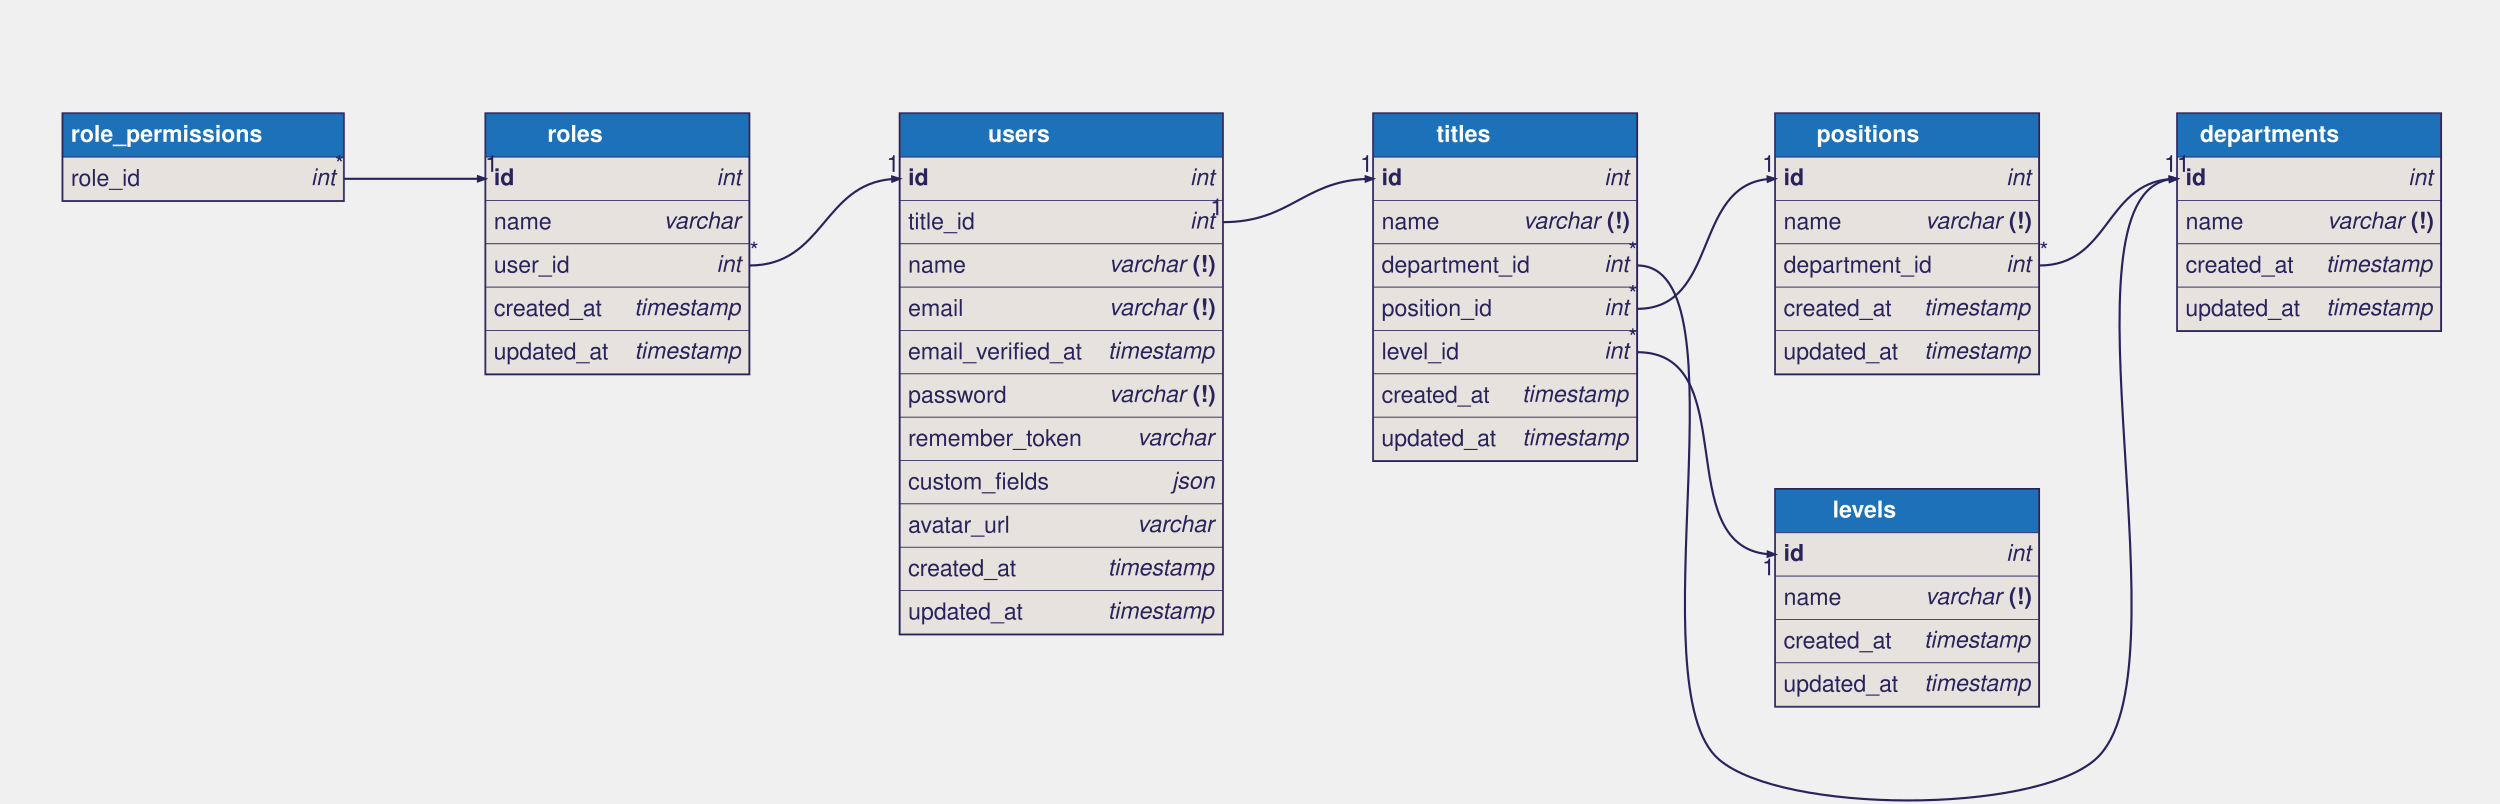
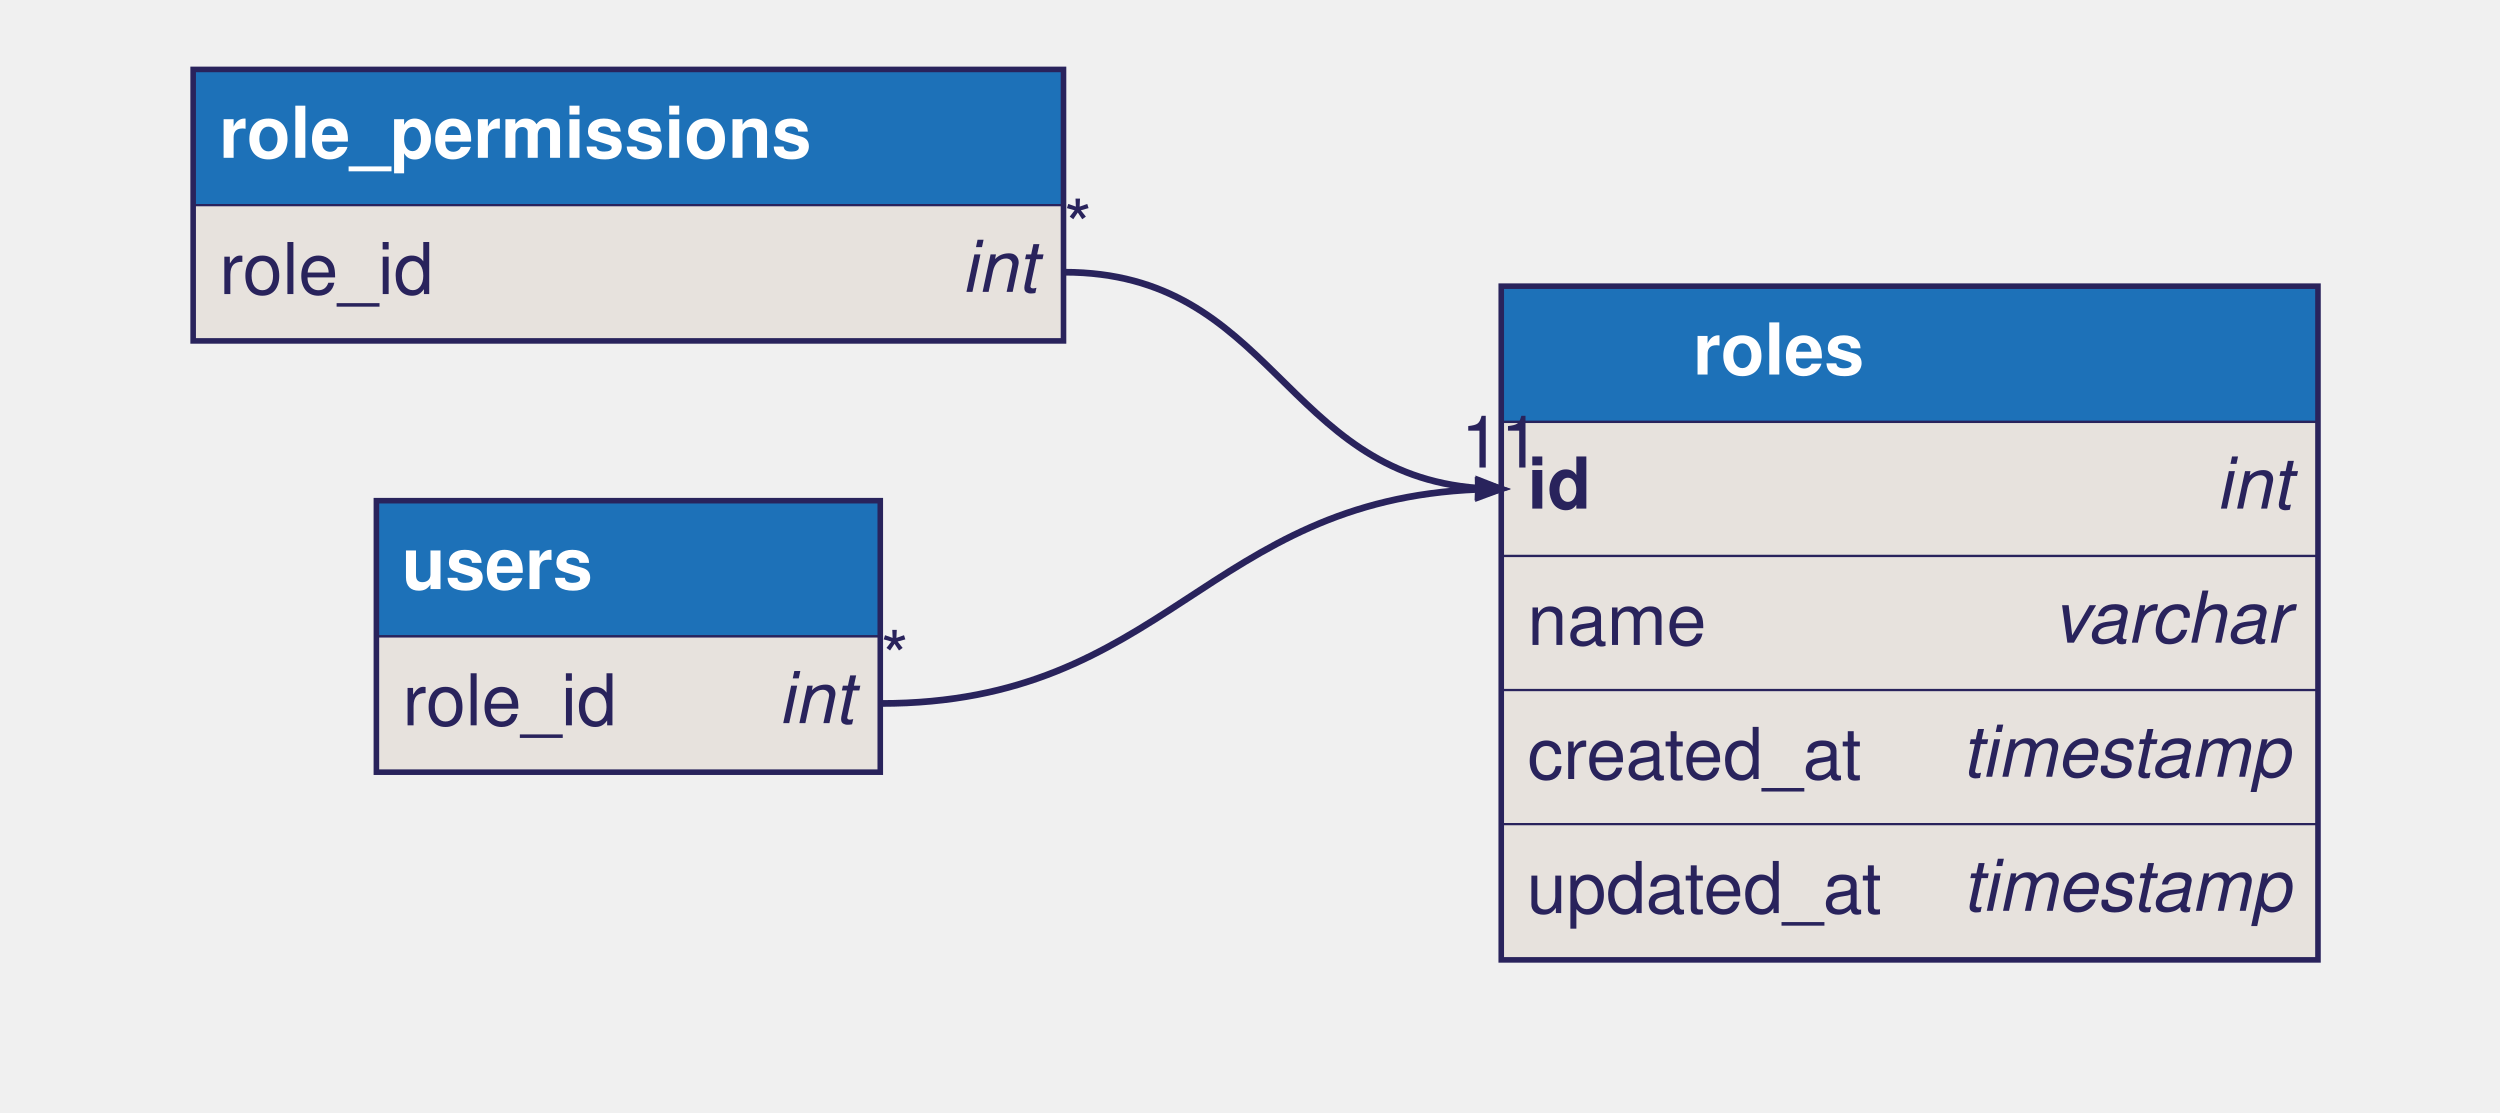
- <svg xmlns="http://www.w3.org/2000/svg" width="3460pt" height="1112pt" viewBox="0.00 0.00 3460.49 1111.89">
-   <g id="graph0" class="graph" transform="scale(1 1) rotate(0) translate(4 1107.89)">
-     <g id="levels" class="node">
-       <ellipse fill="none" stroke="black" stroke-width="0" cx="2635.84" cy="-280.53" rx="260.43" ry="214.92" />
-       <polygon fill="#1d71b8" stroke="transparent" points="2453.84,-370.53 2453.84,-430.53 2817.84,-430.53 2817.84,-370.53 2453.84,-370.53" />
-       <polygon fill="none" stroke="#29235c" points="2453.84,-370.53 2453.84,-430.53 2817.84,-430.53 2817.84,-370.53 2453.84,-370.53" />
-       <text text-anchor="start" x="2532.71" y="-391.73" font-family="Helvetica,sans-Serif" font-weight="bold" font-size="32.00" fill="#ffffff">       levels       </text>
-       <polygon fill="#e7e2dd" stroke="transparent" points="2453.84,-310.53 2453.84,-370.53 2817.84,-370.53 2817.84,-310.53 2453.84,-310.53" />
-       <polygon fill="none" stroke="#29235c" points="2453.84,-310.53 2453.84,-370.53 2817.84,-370.53 2817.84,-310.53 2453.84,-310.53" />
-       <text text-anchor="start" x="2464.84" y="-331.73" font-family="Helvetica,sans-Serif" font-weight="bold" font-size="32.00" fill="#29235c">id</text>
-       <text text-anchor="start" x="2489.73" y="-331.73" font-family="Helvetica,sans-Serif" font-size="32.00" fill="#29235c">    </text>
-       <text text-anchor="start" x="2773.06" y="-331.73" font-family="Helvetica,sans-Serif" font-style="italic" font-size="32.00" fill="#29235c">int</text>
-       <polygon fill="#e7e2dd" stroke="transparent" points="2453.84,-250.53 2453.84,-310.53 2817.84,-310.53 2817.84,-250.53 2453.84,-250.53" />
-       <polygon fill="none" stroke="#29235c" points="2453.84,-250.53 2453.84,-310.53 2817.84,-310.53 2817.84,-250.53 2453.84,-250.53" />
-       <text text-anchor="start" x="2464.84" y="-270.73" font-family="Helvetica,sans-Serif" font-size="32.00" fill="#29235c">name    </text>
-       <text text-anchor="start" x="2661.08" y="-271.73" font-family="Helvetica,sans-Serif" font-style="italic" font-size="32.00" fill="#29235c">varchar</text>
-       <text text-anchor="start" x="2767.75" y="-271.73" font-family="Helvetica,sans-Serif" font-size="32.00" fill="#29235c"> </text>
-       <text text-anchor="start" x="2776.65" y="-271.73" font-family="Helvetica,sans-Serif" font-weight="bold" font-size="32.00" fill="#29235c">(!)</text>
-       <polygon fill="#e7e2dd" stroke="transparent" points="2453.84,-190.53 2453.84,-250.53 2817.84,-250.53 2817.84,-190.53 2453.84,-190.53" />
-       <polygon fill="none" stroke="#29235c" points="2453.84,-190.53 2453.84,-250.53 2817.84,-250.53 2817.84,-190.53 2453.84,-190.53" />
-       <text text-anchor="start" x="2464.84" y="-210.73" font-family="Helvetica,sans-Serif" font-size="32.00" fill="#29235c">created_at    </text>
-       <text text-anchor="start" x="2659.29" y="-211.73" font-family="Helvetica,sans-Serif" font-style="italic" font-size="32.00" fill="#29235c">timestamp</text>
-       <polygon fill="#e7e2dd" stroke="transparent" points="2453.84,-130.53 2453.84,-190.53 2817.84,-190.53 2817.84,-130.53 2453.84,-130.53" />
-       <polygon fill="none" stroke="#29235c" points="2453.84,-130.53 2453.84,-190.53 2817.84,-190.53 2817.84,-130.53 2453.84,-130.53" />
-       <text text-anchor="start" x="2464.51" y="-150.73" font-family="Helvetica,sans-Serif" font-size="32.00" fill="#29235c">updated_at    </text>
-       <text text-anchor="start" x="2659.57" y="-151.73" font-family="Helvetica,sans-Serif" font-style="italic" font-size="32.00" fill="#29235c">timestamp</text>
-       <polygon fill="none" stroke="#29235c" stroke-width="2" points="2452.84,-129.53 2452.84,-431.53 2818.84,-431.53 2818.84,-129.53 2452.84,-129.53" />
+ <svg xmlns="http://www.w3.org/2000/svg" width="1119pt" height="498pt" viewBox="0.00 0.00 1118.80 497.64">
+   <g id="graph0" class="graph" transform="scale(1 1) rotate(0) translate(4 493.64)">
+     <g id="roles" class="node">
+       <ellipse fill="none" stroke="black" stroke-width="0" cx="850.59" cy="-214.96" rx="260.43" ry="214.92" />
+       <polygon fill="#1d71b8" stroke="transparent" points="668.59,-304.96 668.59,-364.96 1032.59,-364.96 1032.59,-304.96 668.59,-304.96" />
+       <polygon fill="none" stroke="#29235c" points="668.59,-304.96 668.59,-364.96 1032.59,-364.96 1032.59,-304.96 668.59,-304.96" />
+       <text text-anchor="start" x="753.67" y="-326.16" font-family="Helvetica,sans-Serif" font-weight="bold" font-size="32.00" fill="#ffffff">       roles       </text>
+       <polygon fill="#e7e2dd" stroke="transparent" points="668.59,-244.96 668.59,-304.96 1032.59,-304.96 1032.59,-244.96 668.59,-244.96" />
+       <polygon fill="none" stroke="#29235c" points="668.59,-244.96 668.59,-304.96 1032.59,-304.96 1032.59,-244.96 668.59,-244.96" />
+       <text text-anchor="start" x="679.59" y="-266.16" font-family="Helvetica,sans-Serif" font-weight="bold" font-size="32.00" fill="#29235c">id</text>
+       <text text-anchor="start" x="704.48" y="-266.16" font-family="Helvetica,sans-Serif" font-size="32.00" fill="#29235c">    </text>
+       <text text-anchor="start" x="987.8" y="-266.16" font-family="Helvetica,sans-Serif" font-style="italic" font-size="32.00" fill="#29235c">int</text>
+       <polygon fill="#e7e2dd" stroke="transparent" points="668.59,-184.96 668.59,-244.96 1032.59,-244.96 1032.59,-184.96 668.59,-184.96" />
+       <polygon fill="none" stroke="#29235c" points="668.59,-184.96 668.59,-244.96 1032.59,-244.96 1032.59,-184.96 668.59,-184.96" />
+       <text text-anchor="start" x="679.59" y="-205.16" font-family="Helvetica,sans-Serif" font-size="32.00" fill="#29235c">name    </text>
+       <text text-anchor="start" x="914.92" y="-206.16" font-family="Helvetica,sans-Serif" font-style="italic" font-size="32.00" fill="#29235c">varchar</text>
+       <polygon fill="#e7e2dd" stroke="transparent" points="668.59,-124.96 668.59,-184.96 1032.59,-184.96 1032.59,-124.96 668.59,-124.96" />
+       <polygon fill="none" stroke="#29235c" points="668.59,-124.96 668.59,-184.96 1032.59,-184.96 1032.59,-124.96 668.59,-124.96" />
+       <text text-anchor="start" x="679.59" y="-145.16" font-family="Helvetica,sans-Serif" font-size="32.00" fill="#29235c">created_at    </text>
+       <text text-anchor="start" x="874.03" y="-146.16" font-family="Helvetica,sans-Serif" font-style="italic" font-size="32.00" fill="#29235c">timestamp</text>
+       <polygon fill="#e7e2dd" stroke="transparent" points="668.59,-64.96 668.59,-124.96 1032.59,-124.96 1032.59,-64.96 668.59,-64.96" />
+       <polygon fill="none" stroke="#29235c" points="668.59,-64.96 668.59,-124.96 1032.59,-124.96 1032.59,-64.96 668.59,-64.96" />
+       <text text-anchor="start" x="679.25" y="-85.16" font-family="Helvetica,sans-Serif" font-size="32.00" fill="#29235c">updated_at    </text>
+       <text text-anchor="start" x="874.31" y="-86.16" font-family="Helvetica,sans-Serif" font-style="italic" font-size="32.00" fill="#29235c">timestamp</text>
+       <polygon fill="none" stroke="#29235c" stroke-width="2" points="667.59,-63.96 667.59,-365.96 1033.59,-365.96 1033.59,-63.96 667.59,-63.96" />
    </g>
-     <g id="positions" class="node">
-       <ellipse fill="none" stroke="black" stroke-width="0" cx="2635.84" cy="-770.53" rx="260.43" ry="257.27" />
-       <polygon fill="#1d71b8" stroke="transparent" points="2453.84,-890.53 2453.84,-950.53 2817.84,-950.53 2817.84,-890.53 2453.84,-890.53" />
-       <polygon fill="none" stroke="#29235c" points="2453.84,-890.53 2453.84,-950.53 2817.84,-950.53 2817.84,-890.53 2453.84,-890.53" />
-       <text text-anchor="start" x="2510.47" y="-911.73" font-family="Helvetica,sans-Serif" font-weight="bold" font-size="32.00" fill="#ffffff">       positions       </text>
-       <polygon fill="#e7e2dd" stroke="transparent" points="2453.84,-830.53 2453.84,-890.53 2817.84,-890.53 2817.84,-830.53 2453.84,-830.53" />
-       <polygon fill="none" stroke="#29235c" points="2453.84,-830.53 2453.84,-890.53 2817.84,-890.53 2817.84,-830.53 2453.84,-830.53" />
-       <text text-anchor="start" x="2464.84" y="-851.73" font-family="Helvetica,sans-Serif" font-weight="bold" font-size="32.00" fill="#29235c">id</text>
-       <text text-anchor="start" x="2489.73" y="-851.73" font-family="Helvetica,sans-Serif" font-size="32.00" fill="#29235c">    </text>
-       <text text-anchor="start" x="2773.06" y="-851.73" font-family="Helvetica,sans-Serif" font-style="italic" font-size="32.00" fill="#29235c">int</text>
-       <polygon fill="#e7e2dd" stroke="transparent" points="2453.84,-770.53 2453.84,-830.53 2817.84,-830.53 2817.84,-770.53 2453.84,-770.53" />
-       <polygon fill="none" stroke="#29235c" points="2453.84,-770.53 2453.84,-830.53 2817.84,-830.53 2817.84,-770.53 2453.84,-770.53" />
-       <text text-anchor="start" x="2464.84" y="-790.73" font-family="Helvetica,sans-Serif" font-size="32.00" fill="#29235c">name    </text>
-       <text text-anchor="start" x="2661.08" y="-791.73" font-family="Helvetica,sans-Serif" font-style="italic" font-size="32.00" fill="#29235c">varchar</text>
-       <text text-anchor="start" x="2767.75" y="-791.73" font-family="Helvetica,sans-Serif" font-size="32.00" fill="#29235c"> </text>
-       <text text-anchor="start" x="2776.65" y="-791.73" font-family="Helvetica,sans-Serif" font-weight="bold" font-size="32.00" fill="#29235c">(!)</text>
-       <polygon fill="#e7e2dd" stroke="transparent" points="2453.84,-710.53 2453.84,-770.53 2817.84,-770.53 2817.84,-710.53 2453.84,-710.53" />
-       <polygon fill="none" stroke="#29235c" points="2453.84,-710.53 2453.84,-770.53 2817.84,-770.53 2817.84,-710.53 2453.84,-710.53" />
-       <text text-anchor="start" x="2464.84" y="-730.73" font-family="Helvetica,sans-Serif" font-size="32.00" fill="#29235c">department_id    </text>
-       <text text-anchor="start" x="2773.06" y="-731.73" font-family="Helvetica,sans-Serif" font-style="italic" font-size="32.00" fill="#29235c">int</text>
-       <polygon fill="#e7e2dd" stroke="transparent" points="2453.84,-650.53 2453.84,-710.53 2817.84,-710.53 2817.84,-650.53 2453.84,-650.53" />
-       <polygon fill="none" stroke="#29235c" points="2453.84,-650.53 2453.84,-710.53 2817.84,-710.53 2817.84,-650.53 2453.84,-650.53" />
-       <text text-anchor="start" x="2464.84" y="-670.73" font-family="Helvetica,sans-Serif" font-size="32.00" fill="#29235c">created_at    </text>
-       <text text-anchor="start" x="2659.29" y="-671.73" font-family="Helvetica,sans-Serif" font-style="italic" font-size="32.00" fill="#29235c">timestamp</text>
-       <polygon fill="#e7e2dd" stroke="transparent" points="2453.84,-590.53 2453.84,-650.53 2817.84,-650.53 2817.84,-590.53 2453.84,-590.53" />
-       <polygon fill="none" stroke="#29235c" points="2453.84,-590.53 2453.84,-650.53 2817.84,-650.53 2817.84,-590.53 2453.84,-590.53" />
-       <text text-anchor="start" x="2464.51" y="-610.73" font-family="Helvetica,sans-Serif" font-size="32.00" fill="#29235c">updated_at    </text>
-       <text text-anchor="start" x="2659.57" y="-611.73" font-family="Helvetica,sans-Serif" font-style="italic" font-size="32.00" fill="#29235c">timestamp</text>
-       <polygon fill="none" stroke="#29235c" stroke-width="2" points="2452.84,-589.53 2452.84,-951.53 2818.84,-951.53 2818.84,-589.53 2452.84,-589.53" />
-     </g>
-     <g id="departments" class="node">
-       <ellipse fill="none" stroke="black" stroke-width="0" cx="3192.27" cy="-800.53" rx="260.43" ry="214.92" />
-       <polygon fill="#1d71b8" stroke="transparent" points="3010.27,-890.53 3010.27,-950.53 3374.27,-950.53 3374.27,-890.53 3010.27,-890.53" />
-       <polygon fill="none" stroke="#29235c" points="3010.27,-890.53 3010.27,-950.53 3374.27,-950.53 3374.27,-890.53 3010.27,-890.53" />
-       <text text-anchor="start" x="3041.11" y="-911.73" font-family="Helvetica,sans-Serif" font-weight="bold" font-size="32.00" fill="#ffffff">       departments       </text>
-       <polygon fill="#e7e2dd" stroke="transparent" points="3010.27,-830.53 3010.27,-890.53 3374.27,-890.53 3374.27,-830.53 3010.27,-830.53" />
-       <polygon fill="none" stroke="#29235c" points="3010.27,-830.53 3010.27,-890.53 3374.27,-890.53 3374.27,-830.53 3010.27,-830.53" />
-       <text text-anchor="start" x="3021.27" y="-851.73" font-family="Helvetica,sans-Serif" font-weight="bold" font-size="32.00" fill="#29235c">id</text>
-       <text text-anchor="start" x="3046.16" y="-851.73" font-family="Helvetica,sans-Serif" font-size="32.00" fill="#29235c">    </text>
-       <text text-anchor="start" x="3329.49" y="-851.73" font-family="Helvetica,sans-Serif" font-style="italic" font-size="32.00" fill="#29235c">int</text>
-       <polygon fill="#e7e2dd" stroke="transparent" points="3010.27,-770.53 3010.27,-830.53 3374.27,-830.53 3374.27,-770.53 3010.27,-770.53" />
-       <polygon fill="none" stroke="#29235c" points="3010.27,-770.53 3010.27,-830.53 3374.27,-830.53 3374.27,-770.53 3010.27,-770.53" />
-       <text text-anchor="start" x="3021.27" y="-790.73" font-family="Helvetica,sans-Serif" font-size="32.00" fill="#29235c">name    </text>
-       <text text-anchor="start" x="3217.51" y="-791.73" font-family="Helvetica,sans-Serif" font-style="italic" font-size="32.00" fill="#29235c">varchar</text>
-       <text text-anchor="start" x="3324.18" y="-791.73" font-family="Helvetica,sans-Serif" font-size="32.00" fill="#29235c"> </text>
-       <text text-anchor="start" x="3333.08" y="-791.73" font-family="Helvetica,sans-Serif" font-weight="bold" font-size="32.00" fill="#29235c">(!)</text>
-       <polygon fill="#e7e2dd" stroke="transparent" points="3010.27,-710.53 3010.27,-770.53 3374.27,-770.53 3374.27,-710.53 3010.27,-710.53" />
-       <polygon fill="none" stroke="#29235c" points="3010.27,-710.53 3010.27,-770.53 3374.27,-770.53 3374.27,-710.53 3010.27,-710.53" />
-       <text text-anchor="start" x="3021.27" y="-730.73" font-family="Helvetica,sans-Serif" font-size="32.00" fill="#29235c">created_at    </text>
-       <text text-anchor="start" x="3215.72" y="-731.73" font-family="Helvetica,sans-Serif" font-style="italic" font-size="32.00" fill="#29235c">timestamp</text>
-       <polygon fill="#e7e2dd" stroke="transparent" points="3010.27,-650.53 3010.27,-710.53 3374.27,-710.53 3374.27,-650.53 3010.27,-650.53" />
-       <polygon fill="none" stroke="#29235c" points="3010.27,-650.53 3010.27,-710.53 3374.27,-710.53 3374.27,-650.53 3010.27,-650.53" />
-       <text text-anchor="start" x="3020.94" y="-670.73" font-family="Helvetica,sans-Serif" font-size="32.00" fill="#29235c">updated_at    </text>
-       <text text-anchor="start" x="3216" y="-671.73" font-family="Helvetica,sans-Serif" font-style="italic" font-size="32.00" fill="#29235c">timestamp</text>
-       <polygon fill="none" stroke="#29235c" stroke-width="2" points="3009.27,-649.53 3009.27,-951.53 3375.27,-951.53 3375.27,-649.53 3009.27,-649.53" />
+     <g id="role_permissions" class="node">
+       <ellipse fill="none" stroke="black" stroke-width="0" cx="277.19" cy="-401.96" rx="277.37" ry="87.86" />
+       <polygon fill="#1d71b8" stroke="transparent" points="83.19,-401.96 83.19,-461.96 471.19,-461.96 471.19,-401.96 83.19,-401.96" />
+       <polygon fill="none" stroke="#29235c" points="83.19,-401.96 83.19,-461.96 471.19,-461.96 471.19,-401.96 83.19,-401.96" />
+       <text text-anchor="start" x="94.05" y="-423.16" font-family="Helvetica,sans-Serif" font-weight="bold" font-size="32.00" fill="#ffffff">       role_permissions       </text>
+       <polygon fill="#e7e2dd" stroke="transparent" points="83.19,-341.96 83.19,-401.96 471.19,-401.96 471.19,-341.96 83.19,-341.96" />
+       <polygon fill="none" stroke="#29235c" points="83.19,-341.96 83.19,-401.96 471.19,-401.96 471.19,-341.96 83.19,-341.96" />
+       <text text-anchor="start" x="94.19" y="-362.16" font-family="Helvetica,sans-Serif" font-size="32.00" fill="#29235c">role_id    </text>
+       <text text-anchor="start" x="426.4" y="-363.16" font-family="Helvetica,sans-Serif" font-style="italic" font-size="32.00" fill="#29235c">int</text>
+       <polygon fill="none" stroke="#29235c" stroke-width="2" points="82.19,-340.96 82.19,-462.96 472.19,-462.96 472.19,-340.96 82.19,-340.96" />
    </g>
    <g id="edge2" class="edge">
-       <path fill="none" stroke="#29235c" stroke-width="3" d="M2818.84,-740.53C2915.37,-740.53 2909.78,-852.24 2999.12,-860.1" />
-       <polygon fill="#29235c" stroke="#29235c" stroke-width="3" points="2999.13,-863.6 3009.27,-860.53 2999.43,-856.61 2999.13,-863.6" />
-       <text text-anchor="middle" x="3000.38" y="-870.13" font-family="Helvetica,sans-Serif" font-size="32.00" fill="#29235c">1</text>
-       <text text-anchor="middle" x="2825.07" y="-750.13" font-family="Helvetica,sans-Serif" font-size="32.00" fill="#29235c">*</text>
+       <path fill="none" stroke="#29235c" stroke-width="3" d="M472.19,-371.96C565.64,-371.96 570.4,-281.84 657.44,-275.33" />
+       <polygon fill="#29235c" stroke="#29235c" stroke-width="3" points="657.72,-278.82 667.59,-274.96 657.47,-271.83 657.72,-278.82" />
+       <text text-anchor="middle" x="658.69" y="-284.56" font-family="Helvetica,sans-Serif" font-size="32.00" fill="#29235c">1</text>
+       <text text-anchor="middle" x="478.41" y="-381.56" font-family="Helvetica,sans-Serif" font-size="32.00" fill="#29235c">*</text>
    </g>
-     <g id="titles" class="node">
-       <ellipse fill="none" stroke="black" stroke-width="0" cx="2079.41" cy="-710.53" rx="260.43" ry="342.48" />
-       <polygon fill="#1d71b8" stroke="transparent" points="1897.41,-890.53 1897.41,-950.53 2261.41,-950.53 2261.41,-890.53 1897.41,-890.53" />
-       <polygon fill="none" stroke="#29235c" points="1897.41,-890.53 1897.41,-950.53 2261.41,-950.53 2261.41,-890.53 1897.41,-890.53" />
-       <text text-anchor="start" x="1984.28" y="-911.73" font-family="Helvetica,sans-Serif" font-weight="bold" font-size="32.00" fill="#ffffff">       titles       </text>
-       <polygon fill="#e7e2dd" stroke="transparent" points="1897.41,-830.53 1897.41,-890.53 2261.41,-890.53 2261.41,-830.53 1897.41,-830.53" />
-       <polygon fill="none" stroke="#29235c" points="1897.41,-830.53 1897.41,-890.53 2261.41,-890.53 2261.41,-830.53 1897.41,-830.53" />
-       <text text-anchor="start" x="1908.41" y="-851.73" font-family="Helvetica,sans-Serif" font-weight="bold" font-size="32.00" fill="#29235c">id</text>
-       <text text-anchor="start" x="1933.3" y="-851.73" font-family="Helvetica,sans-Serif" font-size="32.00" fill="#29235c">    </text>
-       <text text-anchor="start" x="2216.63" y="-851.73" font-family="Helvetica,sans-Serif" font-style="italic" font-size="32.00" fill="#29235c">int</text>
-       <polygon fill="#e7e2dd" stroke="transparent" points="1897.41,-770.53 1897.41,-830.53 2261.41,-830.53 2261.41,-770.53 1897.41,-770.53" />
-       <polygon fill="none" stroke="#29235c" points="1897.41,-770.53 1897.41,-830.53 2261.41,-830.53 2261.41,-770.53 1897.41,-770.53" />
-       <text text-anchor="start" x="1908.41" y="-790.73" font-family="Helvetica,sans-Serif" font-size="32.00" fill="#29235c">name    </text>
-       <text text-anchor="start" x="2104.65" y="-791.73" font-family="Helvetica,sans-Serif" font-style="italic" font-size="32.00" fill="#29235c">varchar</text>
-       <text text-anchor="start" x="2211.32" y="-791.73" font-family="Helvetica,sans-Serif" font-size="32.00" fill="#29235c"> </text>
-       <text text-anchor="start" x="2220.22" y="-791.73" font-family="Helvetica,sans-Serif" font-weight="bold" font-size="32.00" fill="#29235c">(!)</text>
-       <polygon fill="#e7e2dd" stroke="transparent" points="1897.41,-710.53 1897.41,-770.53 2261.41,-770.53 2261.41,-710.53 1897.41,-710.53" />
-       <polygon fill="none" stroke="#29235c" points="1897.41,-710.53 1897.41,-770.53 2261.41,-770.53 2261.41,-710.53 1897.41,-710.53" />
-       <text text-anchor="start" x="1908.41" y="-730.73" font-family="Helvetica,sans-Serif" font-size="32.00" fill="#29235c">department_id    </text>
-       <text text-anchor="start" x="2216.63" y="-731.73" font-family="Helvetica,sans-Serif" font-style="italic" font-size="32.00" fill="#29235c">int</text>
-       <polygon fill="#e7e2dd" stroke="transparent" points="1897.41,-650.53 1897.41,-710.53 2261.41,-710.53 2261.41,-650.53 1897.41,-650.53" />
-       <polygon fill="none" stroke="#29235c" points="1897.41,-650.53 1897.41,-710.53 2261.41,-710.53 2261.41,-650.53 1897.41,-650.53" />
-       <text text-anchor="start" x="1908.41" y="-670.73" font-family="Helvetica,sans-Serif" font-size="32.00" fill="#29235c">position_id    </text>
-       <text text-anchor="start" x="2216.63" y="-671.73" font-family="Helvetica,sans-Serif" font-style="italic" font-size="32.00" fill="#29235c">int</text>
-       <polygon fill="#e7e2dd" stroke="transparent" points="1897.41,-590.53 1897.41,-650.53 2261.41,-650.53 2261.41,-590.53 1897.41,-590.53" />
-       <polygon fill="none" stroke="#29235c" points="1897.41,-590.53 1897.41,-650.53 2261.41,-650.53 2261.41,-590.53 1897.41,-590.53" />
-       <text text-anchor="start" x="1908.41" y="-610.73" font-family="Helvetica,sans-Serif" font-size="32.00" fill="#29235c">level_id    </text>
-       <text text-anchor="start" x="2216.63" y="-611.73" font-family="Helvetica,sans-Serif" font-style="italic" font-size="32.00" fill="#29235c">int</text>
-       <polygon fill="#e7e2dd" stroke="transparent" points="1897.41,-530.53 1897.41,-590.53 2261.41,-590.53 2261.41,-530.53 1897.41,-530.53" />
-       <polygon fill="none" stroke="#29235c" points="1897.41,-530.53 1897.41,-590.53 2261.41,-590.53 2261.41,-530.53 1897.41,-530.53" />
-       <text text-anchor="start" x="1908.41" y="-550.73" font-family="Helvetica,sans-Serif" font-size="32.00" fill="#29235c">created_at    </text>
-       <text text-anchor="start" x="2102.86" y="-551.73" font-family="Helvetica,sans-Serif" font-style="italic" font-size="32.00" fill="#29235c">timestamp</text>
-       <polygon fill="#e7e2dd" stroke="transparent" points="1897.41,-470.53 1897.41,-530.53 2261.41,-530.53 2261.41,-470.53 1897.41,-470.53" />
-       <polygon fill="none" stroke="#29235c" points="1897.41,-470.53 1897.41,-530.53 2261.41,-530.53 2261.41,-470.53 1897.41,-470.53" />
-       <text text-anchor="start" x="1908.08" y="-490.73" font-family="Helvetica,sans-Serif" font-size="32.00" fill="#29235c">updated_at    </text>
-       <text text-anchor="start" x="2103.13" y="-491.73" font-family="Helvetica,sans-Serif" font-style="italic" font-size="32.00" fill="#29235c">timestamp</text>
-       <polygon fill="none" stroke="#29235c" stroke-width="2" points="1896.41,-469.53 1896.41,-951.53 2262.41,-951.53 2262.41,-469.53 1896.41,-469.53" />
-     </g>
-     <g id="edge8" class="edge">
-       <path fill="none" stroke="#29235c" stroke-width="3" d="M2262.41,-620.53C2409.38,-620.53 2307.39,-353.5 2442.69,-340.99" />
-       <polygon fill="#29235c" stroke="#29235c" stroke-width="3" points="2443.01,-344.48 2452.84,-340.53 2442.7,-337.48 2443.01,-344.48" />
-       <text text-anchor="middle" x="2443.95" y="-311.73" font-family="Helvetica,sans-Serif" font-size="32.00" fill="#29235c">1</text>
-       <text text-anchor="middle" x="2256.19" y="-630.13" font-family="Helvetica,sans-Serif" font-size="32.00" fill="#29235c">*</text>
-     </g>
-     <g id="edge6" class="edge">
-       <path fill="none" stroke="#29235c" stroke-width="3" d="M2262.41,-680.53C2375.35,-680.53 2338.81,-849.8 2442.7,-860.05" />
-       <polygon fill="#29235c" stroke="#29235c" stroke-width="3" points="2442.69,-863.55 2452.84,-860.53 2443.02,-856.56 2442.69,-863.55" />
-       <text text-anchor="middle" x="2443.95" y="-870.13" font-family="Helvetica,sans-Serif" font-size="32.00" fill="#29235c">1</text>
-       <text text-anchor="middle" x="2256.19" y="-690.13" font-family="Helvetica,sans-Serif" font-size="32.00" fill="#29235c">*</text>
+     <g id="users" class="node">
+       <ellipse fill="none" stroke="black" stroke-width="0" cx="277.19" cy="-208.96" rx="161.44" ry="87.86" />
+       <polygon fill="#1d71b8" stroke="transparent" points="165.19,-208.96 165.19,-268.96 389.19,-268.96 389.19,-208.96 165.19,-208.96" />
+       <polygon fill="none" stroke="#29235c" points="165.19,-208.96 165.19,-268.96 389.19,-268.96 389.19,-208.96 165.19,-208.96" />
+       <text text-anchor="start" x="175.82" y="-230.16" font-family="Helvetica,sans-Serif" font-weight="bold" font-size="32.00" fill="#ffffff">       users       </text>
+       <polygon fill="#e7e2dd" stroke="transparent" points="165.19,-148.96 165.19,-208.96 389.19,-208.96 389.19,-148.96 165.19,-148.96" />
+       <polygon fill="none" stroke="#29235c" points="165.19,-148.96 165.19,-208.96 389.19,-208.96 389.19,-148.96 165.19,-148.96" />
+       <text text-anchor="start" x="176.19" y="-169.16" font-family="Helvetica,sans-Serif" font-size="32.00" fill="#29235c">role_id    </text>
+       <text text-anchor="start" x="344.4" y="-170.16" font-family="Helvetica,sans-Serif" font-style="italic" font-size="32.00" fill="#29235c">int</text>
+       <polygon fill="none" stroke="#29235c" stroke-width="2" points="164.19,-147.96 164.19,-269.96 390.19,-269.96 390.19,-147.96 164.19,-147.96" />
    </g>
    <g id="edge4" class="edge">
-       <path fill="none" stroke="#29235c" stroke-width="3" d="M2262.41,-740.53C2416.48,-740.53 2258.13,-156.18 2375.63,-56.53 2463.83,18.27 2808.77,19.33 2896.06,-56.53 3029.59,-172.58 2836.66,-833.97 2999.14,-859.76" />
-       <polygon fill="#29235c" stroke="#29235c" stroke-width="3" points="2999.04,-863.26 3009.27,-860.53 2999.57,-856.28 2999.04,-863.26" />
-       <text text-anchor="middle" x="3018.17" y="-870.13" font-family="Helvetica,sans-Serif" font-size="32.00" fill="#29235c">1</text>
-       <text text-anchor="middle" x="2256.19" y="-750.13" font-family="Helvetica,sans-Serif" font-size="32.00" fill="#29235c">*</text>
-     </g>
-     <g id="users" class="node">
-       <ellipse fill="none" stroke="black" stroke-width="0" cx="1465" cy="-590.53" rx="318.4" ry="511.89" />
-       <polygon fill="#1d71b8" stroke="transparent" points="1242,-890.53 1242,-950.53 1688,-950.53 1688,-890.53 1242,-890.53" />
-       <polygon fill="none" stroke="#29235c" points="1242,-890.53 1242,-950.53 1688,-950.53 1688,-890.53 1242,-890.53" />
-       <text text-anchor="start" x="1363.64" y="-911.73" font-family="Helvetica,sans-Serif" font-weight="bold" font-size="32.00" fill="#ffffff">       users       </text>
-       <polygon fill="#e7e2dd" stroke="transparent" points="1242,-830.53 1242,-890.53 1688,-890.53 1688,-830.53 1242,-830.53" />
-       <polygon fill="none" stroke="#29235c" points="1242,-830.53 1242,-890.53 1688,-890.53 1688,-830.53 1242,-830.53" />
-       <text text-anchor="start" x="1253" y="-851.73" font-family="Helvetica,sans-Serif" font-weight="bold" font-size="32.00" fill="#29235c">id</text>
-       <text text-anchor="start" x="1277.89" y="-851.73" font-family="Helvetica,sans-Serif" font-size="32.00" fill="#29235c">    </text>
-       <text text-anchor="start" x="1643.22" y="-851.73" font-family="Helvetica,sans-Serif" font-style="italic" font-size="32.00" fill="#29235c">int</text>
-       <polygon fill="#e7e2dd" stroke="transparent" points="1242,-770.53 1242,-830.53 1688,-830.53 1688,-770.53 1242,-770.53" />
-       <polygon fill="none" stroke="#29235c" points="1242,-770.53 1242,-830.53 1688,-830.53 1688,-770.53 1242,-770.53" />
-       <text text-anchor="start" x="1253" y="-790.73" font-family="Helvetica,sans-Serif" font-size="32.00" fill="#29235c">title_id    </text>
-       <text text-anchor="start" x="1643.22" y="-791.73" font-family="Helvetica,sans-Serif" font-style="italic" font-size="32.00" fill="#29235c">int</text>
-       <polygon fill="#e7e2dd" stroke="transparent" points="1242,-710.53 1242,-770.53 1688,-770.53 1688,-710.53 1242,-710.53" />
-       <polygon fill="none" stroke="#29235c" points="1242,-710.53 1242,-770.53 1688,-770.53 1688,-710.53 1242,-710.53" />
-       <text text-anchor="start" x="1253" y="-730.73" font-family="Helvetica,sans-Serif" font-size="32.00" fill="#29235c">name    </text>
-       <text text-anchor="start" x="1531.24" y="-731.73" font-family="Helvetica,sans-Serif" font-style="italic" font-size="32.00" fill="#29235c">varchar</text>
-       <text text-anchor="start" x="1637.91" y="-731.73" font-family="Helvetica,sans-Serif" font-size="32.00" fill="#29235c"> </text>
-       <text text-anchor="start" x="1646.8" y="-731.73" font-family="Helvetica,sans-Serif" font-weight="bold" font-size="32.00" fill="#29235c">(!)</text>
-       <polygon fill="#e7e2dd" stroke="transparent" points="1242,-650.53 1242,-710.53 1688,-710.53 1688,-650.53 1242,-650.53" />
-       <polygon fill="none" stroke="#29235c" points="1242,-650.53 1242,-710.53 1688,-710.53 1688,-650.53 1242,-650.53" />
-       <text text-anchor="start" x="1253" y="-670.73" font-family="Helvetica,sans-Serif" font-size="32.00" fill="#29235c">email    </text>
-       <text text-anchor="start" x="1531.24" y="-671.73" font-family="Helvetica,sans-Serif" font-style="italic" font-size="32.00" fill="#29235c">varchar</text>
-       <text text-anchor="start" x="1637.91" y="-671.73" font-family="Helvetica,sans-Serif" font-size="32.00" fill="#29235c"> </text>
-       <text text-anchor="start" x="1646.8" y="-671.73" font-family="Helvetica,sans-Serif" font-weight="bold" font-size="32.00" fill="#29235c">(!)</text>
-       <polygon fill="#e7e2dd" stroke="transparent" points="1242,-590.53 1242,-650.53 1688,-650.53 1688,-590.53 1242,-590.53" />
-       <polygon fill="none" stroke="#29235c" points="1242,-590.53 1242,-650.53 1688,-650.53 1688,-590.53 1242,-590.53" />
-       <text text-anchor="start" x="1252.81" y="-610.73" font-family="Helvetica,sans-Serif" font-size="32.00" fill="#29235c">email_verified_at    </text>
-       <text text-anchor="start" x="1529.72" y="-611.73" font-family="Helvetica,sans-Serif" font-style="italic" font-size="32.00" fill="#29235c">timestamp</text>
-       <polygon fill="#e7e2dd" stroke="transparent" points="1242,-530.53 1242,-590.53 1688,-590.53 1688,-530.53 1242,-530.53" />
-       <polygon fill="none" stroke="#29235c" points="1242,-530.53 1242,-590.53 1688,-590.53 1688,-530.53 1242,-530.53" />
-       <text text-anchor="start" x="1253" y="-550.73" font-family="Helvetica,sans-Serif" font-size="32.00" fill="#29235c">password    </text>
-       <text text-anchor="start" x="1531.24" y="-551.73" font-family="Helvetica,sans-Serif" font-style="italic" font-size="32.00" fill="#29235c">varchar</text>
-       <text text-anchor="start" x="1637.91" y="-551.73" font-family="Helvetica,sans-Serif" font-size="32.00" fill="#29235c"> </text>
-       <text text-anchor="start" x="1646.8" y="-551.73" font-family="Helvetica,sans-Serif" font-weight="bold" font-size="32.00" fill="#29235c">(!)</text>
-       <polygon fill="#e7e2dd" stroke="transparent" points="1242,-470.53 1242,-530.53 1688,-530.53 1688,-470.53 1242,-470.53" />
-       <polygon fill="none" stroke="#29235c" points="1242,-470.53 1242,-530.53 1688,-530.53 1688,-470.53 1242,-470.53" />
-       <text text-anchor="start" x="1253" y="-490.73" font-family="Helvetica,sans-Serif" font-size="32.00" fill="#29235c">remember_token    </text>
-       <text text-anchor="start" x="1570.33" y="-491.73" font-family="Helvetica,sans-Serif" font-style="italic" font-size="32.00" fill="#29235c">varchar</text>
-       <polygon fill="#e7e2dd" stroke="transparent" points="1242,-410.53 1242,-470.53 1688,-470.53 1688,-410.53 1242,-410.53" />
-       <polygon fill="none" stroke="#29235c" points="1242,-410.53 1242,-470.53 1688,-470.53 1688,-410.53 1242,-410.53" />
-       <text text-anchor="start" x="1253" y="-430.73" font-family="Helvetica,sans-Serif" font-size="32.00" fill="#29235c">custom_fields    </text>
-       <text text-anchor="start" x="1618.32" y="-431.73" font-family="Helvetica,sans-Serif" font-style="italic" font-size="32.00" fill="#29235c">json</text>
-       <polygon fill="#e7e2dd" stroke="transparent" points="1242,-350.53 1242,-410.53 1688,-410.53 1688,-350.53 1242,-350.53" />
-       <polygon fill="none" stroke="#29235c" points="1242,-350.53 1242,-410.53 1688,-410.53 1688,-350.53 1242,-350.53" />
-       <text text-anchor="start" x="1253" y="-370.73" font-family="Helvetica,sans-Serif" font-size="32.00" fill="#29235c">avatar_url    </text>
-       <text text-anchor="start" x="1570.33" y="-371.73" font-family="Helvetica,sans-Serif" font-style="italic" font-size="32.00" fill="#29235c">varchar</text>
-       <polygon fill="#e7e2dd" stroke="transparent" points="1242,-290.53 1242,-350.53 1688,-350.53 1688,-290.53 1242,-290.53" />
-       <polygon fill="none" stroke="#29235c" points="1242,-290.53 1242,-350.53 1688,-350.53 1688,-290.53 1242,-290.53" />
-       <text text-anchor="start" x="1253" y="-310.73" font-family="Helvetica,sans-Serif" font-size="32.00" fill="#29235c">created_at    </text>
-       <text text-anchor="start" x="1529.44" y="-311.73" font-family="Helvetica,sans-Serif" font-style="italic" font-size="32.00" fill="#29235c">timestamp</text>
-       <polygon fill="#e7e2dd" stroke="transparent" points="1242,-230.53 1242,-290.53 1688,-290.53 1688,-230.53 1242,-230.53" />
-       <polygon fill="none" stroke="#29235c" points="1242,-230.53 1242,-290.53 1688,-290.53 1688,-230.53 1242,-230.53" />
-       <text text-anchor="start" x="1253" y="-250.73" font-family="Helvetica,sans-Serif" font-size="32.00" fill="#29235c">updated_at    </text>
-       <text text-anchor="start" x="1529.44" y="-251.73" font-family="Helvetica,sans-Serif" font-style="italic" font-size="32.00" fill="#29235c">timestamp</text>
-       <polygon fill="none" stroke="#29235c" stroke-width="2" points="1241,-229.53 1241,-951.53 1689,-951.53 1689,-229.53 1241,-229.53" />
-     </g>
-     <g id="edge10" class="edge">
-       <path fill="none" stroke="#29235c" stroke-width="3" d="M1689,-800.53C1781.5,-800.53 1799.23,-856.28 1886.32,-860.3" />
-       <polygon fill="#29235c" stroke="#29235c" stroke-width="3" points="1886.34,-863.8 1896.41,-860.53 1886.5,-856.81 1886.34,-863.8" />
-       <text text-anchor="middle" x="1887.52" y="-870.13" font-family="Helvetica,sans-Serif" font-size="32.00" fill="#29235c">1</text>
-       <text text-anchor="middle" x="1680.11" y="-810.13" font-family="Helvetica,sans-Serif" font-size="32.00" fill="#29235c">1</text>
-     </g>
-     <g id="roles" class="node">
-       <ellipse fill="none" stroke="black" stroke-width="0" cx="850.59" cy="-770.53" rx="260.43" ry="257.27" />
-       <polygon fill="#1d71b8" stroke="transparent" points="668.59,-890.53 668.59,-950.53 1032.59,-950.53 1032.59,-890.53 668.59,-890.53" />
-       <polygon fill="none" stroke="#29235c" points="668.59,-890.53 668.59,-950.53 1032.59,-950.53 1032.59,-890.53 668.59,-890.53" />
-       <text text-anchor="start" x="753.67" y="-911.73" font-family="Helvetica,sans-Serif" font-weight="bold" font-size="32.00" fill="#ffffff">       roles       </text>
-       <polygon fill="#e7e2dd" stroke="transparent" points="668.59,-830.53 668.59,-890.53 1032.59,-890.53 1032.59,-830.53 668.59,-830.53" />
-       <polygon fill="none" stroke="#29235c" points="668.59,-830.53 668.59,-890.53 1032.59,-890.53 1032.59,-830.53 668.59,-830.53" />
-       <text text-anchor="start" x="679.59" y="-851.73" font-family="Helvetica,sans-Serif" font-weight="bold" font-size="32.00" fill="#29235c">id</text>
-       <text text-anchor="start" x="704.48" y="-851.73" font-family="Helvetica,sans-Serif" font-size="32.00" fill="#29235c">    </text>
-       <text text-anchor="start" x="987.8" y="-851.73" font-family="Helvetica,sans-Serif" font-style="italic" font-size="32.00" fill="#29235c">int</text>
-       <polygon fill="#e7e2dd" stroke="transparent" points="668.59,-770.53 668.59,-830.53 1032.59,-830.53 1032.59,-770.53 668.59,-770.53" />
-       <polygon fill="none" stroke="#29235c" points="668.59,-770.53 668.59,-830.53 1032.59,-830.53 1032.59,-770.53 668.59,-770.53" />
-       <text text-anchor="start" x="679.59" y="-790.73" font-family="Helvetica,sans-Serif" font-size="32.00" fill="#29235c">name    </text>
-       <text text-anchor="start" x="914.92" y="-791.73" font-family="Helvetica,sans-Serif" font-style="italic" font-size="32.00" fill="#29235c">varchar</text>
-       <polygon fill="#e7e2dd" stroke="transparent" points="668.59,-710.53 668.59,-770.53 1032.59,-770.53 1032.59,-710.53 668.59,-710.53" />
-       <polygon fill="none" stroke="#29235c" points="668.59,-710.53 668.59,-770.53 1032.59,-770.53 1032.59,-710.53 668.59,-710.53" />
-       <text text-anchor="start" x="679.59" y="-730.73" font-family="Helvetica,sans-Serif" font-size="32.00" fill="#29235c">user_id    </text>
-       <text text-anchor="start" x="987.8" y="-731.73" font-family="Helvetica,sans-Serif" font-style="italic" font-size="32.00" fill="#29235c">int</text>
-       <polygon fill="#e7e2dd" stroke="transparent" points="668.59,-650.53 668.59,-710.53 1032.59,-710.53 1032.59,-650.53 668.59,-650.53" />
-       <polygon fill="none" stroke="#29235c" points="668.59,-650.53 668.59,-710.53 1032.59,-710.53 1032.59,-650.53 668.59,-650.53" />
-       <text text-anchor="start" x="679.59" y="-670.73" font-family="Helvetica,sans-Serif" font-size="32.00" fill="#29235c">created_at    </text>
-       <text text-anchor="start" x="874.03" y="-671.73" font-family="Helvetica,sans-Serif" font-style="italic" font-size="32.00" fill="#29235c">timestamp</text>
-       <polygon fill="#e7e2dd" stroke="transparent" points="668.59,-590.53 668.59,-650.53 1032.59,-650.53 1032.59,-590.53 668.59,-590.53" />
-       <polygon fill="none" stroke="#29235c" points="668.59,-590.53 668.59,-650.53 1032.59,-650.53 1032.59,-590.53 668.59,-590.53" />
-       <text text-anchor="start" x="679.25" y="-610.73" font-family="Helvetica,sans-Serif" font-size="32.00" fill="#29235c">updated_at    </text>
-       <text text-anchor="start" x="874.31" y="-611.73" font-family="Helvetica,sans-Serif" font-style="italic" font-size="32.00" fill="#29235c">timestamp</text>
-       <polygon fill="none" stroke="#29235c" stroke-width="2" points="667.59,-589.53 667.59,-951.53 1033.59,-951.53 1033.59,-589.53 667.59,-589.53" />
-     </g>
-     <g id="edge12" class="edge">
-       <path fill="none" stroke="#29235c" stroke-width="3" d="M1033.59,-740.53C1136.55,-740.53 1134.75,-852.7 1230.75,-860.14" />
-       <polygon fill="#29235c" stroke="#29235c" stroke-width="3" points="1230.88,-863.65 1241,-860.53 1231.14,-856.66 1230.88,-863.65" />
-       <text text-anchor="middle" x="1232.11" y="-870.13" font-family="Helvetica,sans-Serif" font-size="32.00" fill="#29235c">1</text>
-       <text text-anchor="middle" x="1039.81" y="-750.13" font-family="Helvetica,sans-Serif" font-size="32.00" fill="#29235c">*</text>
-     </g>
-     <g id="role_permissions" class="node">
-       <ellipse fill="none" stroke="black" stroke-width="0" cx="277.19" cy="-890.53" rx="277.37" ry="87.86" />
-       <polygon fill="#1d71b8" stroke="transparent" points="83.19,-890.53 83.19,-950.53 471.19,-950.53 471.19,-890.53 83.19,-890.53" />
-       <polygon fill="none" stroke="#29235c" points="83.19,-890.53 83.19,-950.53 471.19,-950.53 471.19,-890.53 83.19,-890.53" />
-       <text text-anchor="start" x="94.05" y="-911.73" font-family="Helvetica,sans-Serif" font-weight="bold" font-size="32.00" fill="#ffffff">       role_permissions       </text>
-       <polygon fill="#e7e2dd" stroke="transparent" points="83.19,-830.53 83.19,-890.53 471.19,-890.53 471.19,-830.53 83.19,-830.53" />
-       <polygon fill="none" stroke="#29235c" points="83.19,-830.53 83.19,-890.53 471.19,-890.53 471.19,-830.53 83.19,-830.53" />
-       <text text-anchor="start" x="94.19" y="-850.73" font-family="Helvetica,sans-Serif" font-size="32.00" fill="#29235c">role_id    </text>
-       <text text-anchor="start" x="426.4" y="-851.73" font-family="Helvetica,sans-Serif" font-style="italic" font-size="32.00" fill="#29235c">int</text>
-       <polygon fill="none" stroke="#29235c" stroke-width="2" points="82.19,-829.53 82.19,-951.53 472.19,-951.53 472.19,-829.53 82.19,-829.53" />
-     </g>
-     <g id="edge14" class="edge">
-       <path fill="none" stroke="#29235c" stroke-width="3" d="M472.19,-860.53C555.47,-860.53 578.85,-860.53 657.22,-860.53" />
-       <polygon fill="#29235c" stroke="#29235c" stroke-width="3" points="657.59,-864.03 667.59,-860.53 657.59,-857.03 657.59,-864.03" />
-       <text text-anchor="middle" x="676.48" y="-870.13" font-family="Helvetica,sans-Serif" font-size="32.00" fill="#29235c">1</text>
-       <text text-anchor="middle" x="465.96" y="-870.13" font-family="Helvetica,sans-Serif" font-size="32.00" fill="#29235c">*</text>
+       <path fill="none" stroke="#29235c" stroke-width="3" d="M390.19,-178.96C517.21,-178.96 536.18,-269.96 657.5,-274.76" />
+       <polygon fill="#29235c" stroke="#29235c" stroke-width="3" points="657.52,-278.26 667.59,-274.96 657.66,-271.27 657.52,-278.26" />
+       <text text-anchor="middle" x="676.48" y="-284.56" font-family="Helvetica,sans-Serif" font-size="32.00" fill="#29235c">1</text>
+       <text text-anchor="middle" x="396.41" y="-188.56" font-family="Helvetica,sans-Serif" font-size="32.00" fill="#29235c">*</text>
    </g>
  </g>
</svg>
